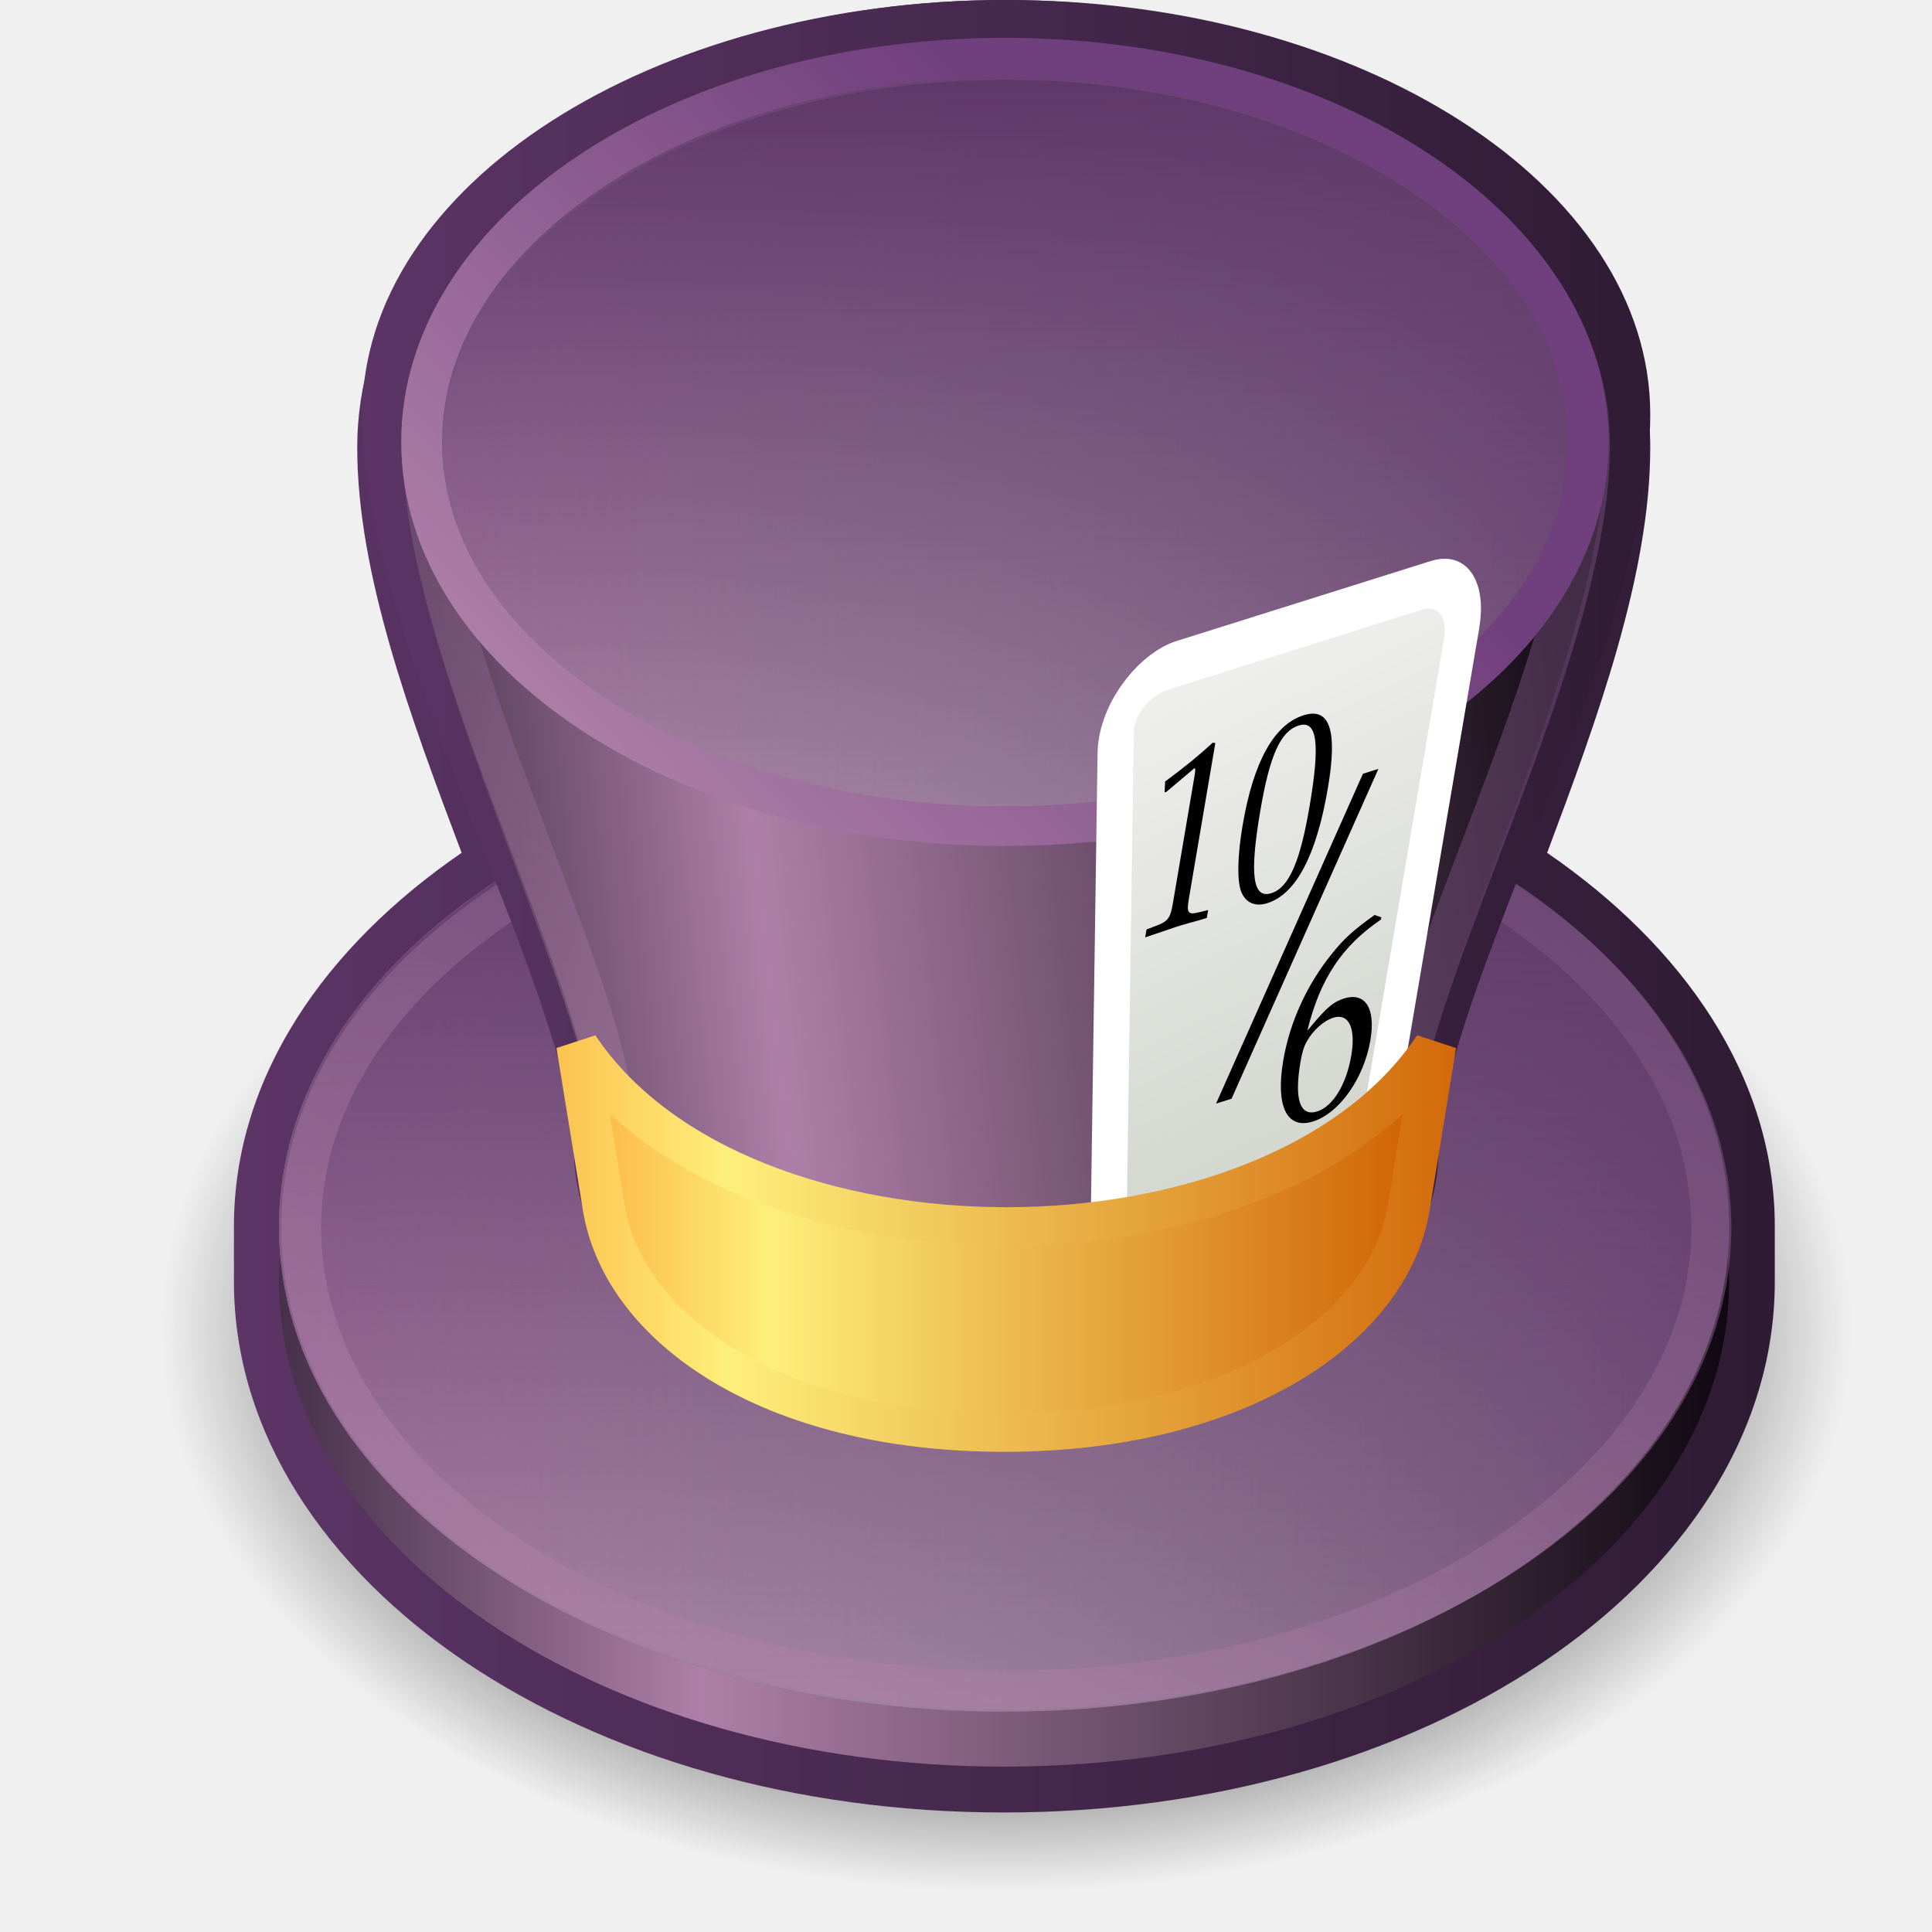
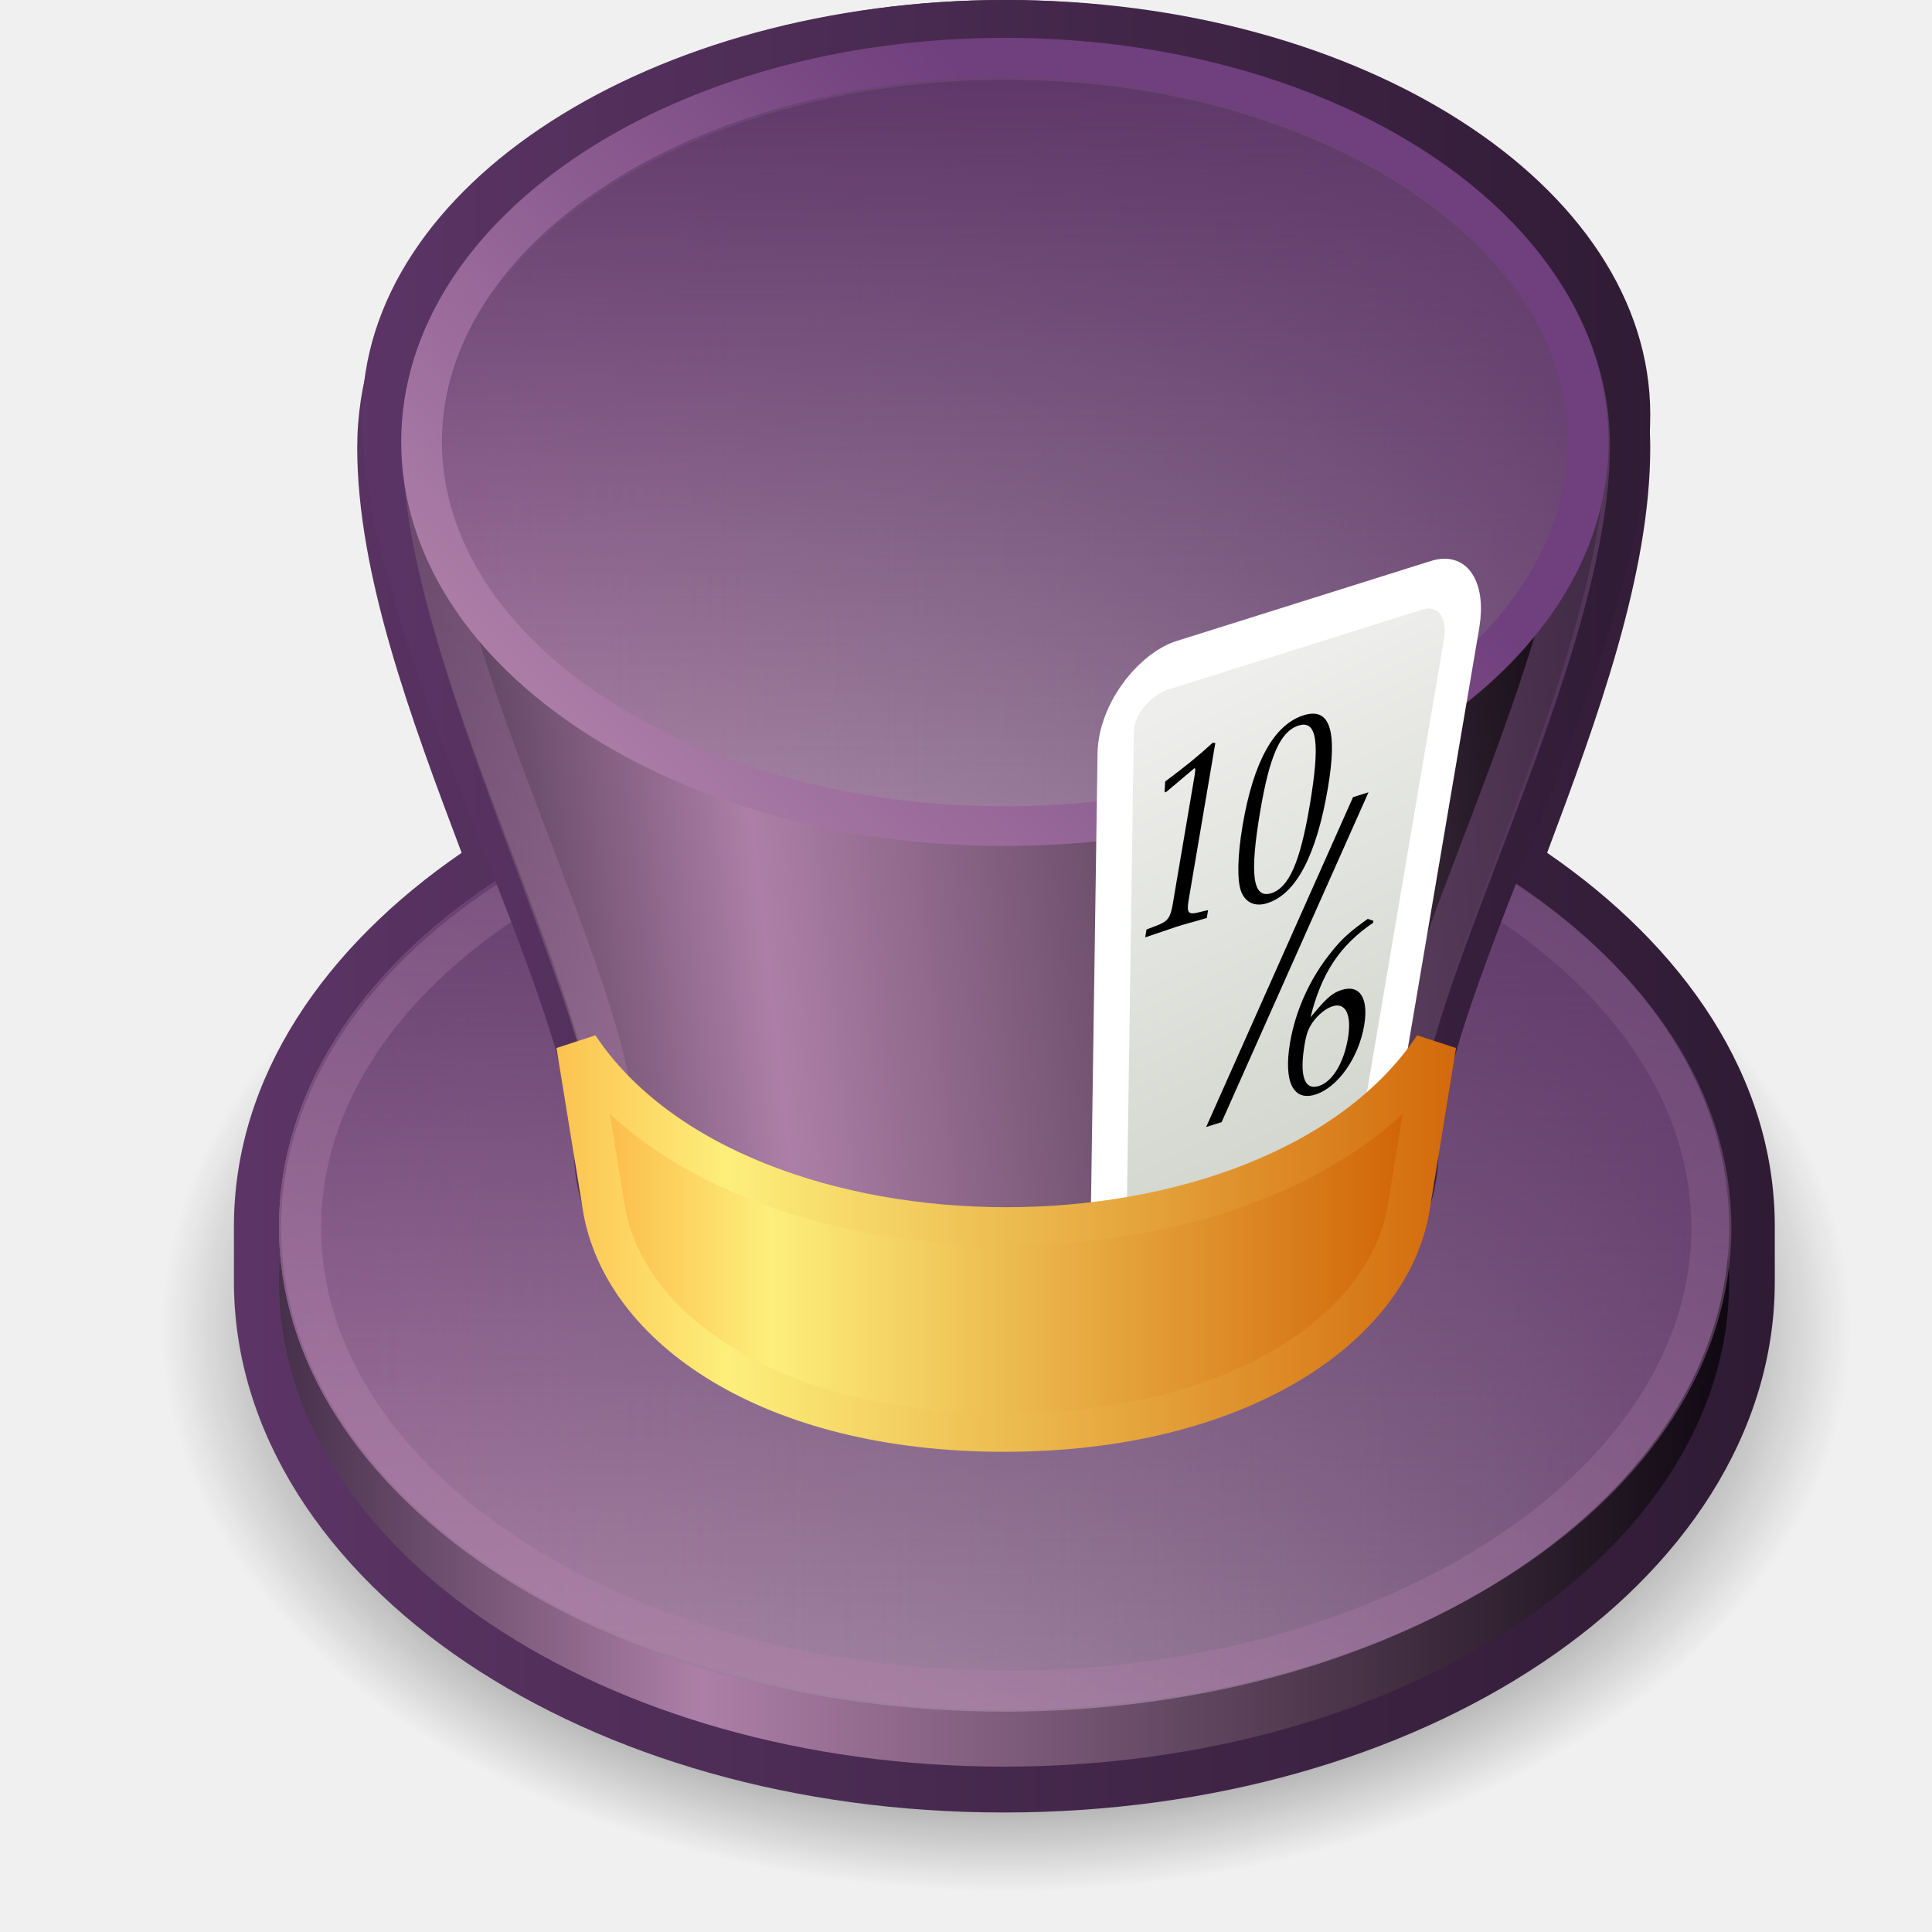
<svg xmlns="http://www.w3.org/2000/svg" xmlns:xlink="http://www.w3.org/1999/xlink" width="48" height="48" id="svg2" version="1.0">
  <defs id="defs4">
    <linearGradient id="linearGradient3236">
      <stop style="stop-color:#eeeeec;stop-opacity:1" offset="0" id="stop3238" />
      <stop style="stop-color:#d3d7cf;stop-opacity:1" offset="1" id="stop3240" />
    </linearGradient>
    <linearGradient id="linearGradient3512">
      <stop style="stop-color:#5c3566;stop-opacity:1;" offset="0" id="stop3514" />
      <stop style="stop-color:#2f1b34;stop-opacity:1" offset="1" id="stop3516" />
    </linearGradient>
    <linearGradient id="linearGradient3464">
      <stop id="stop3466" offset="0" style="stop-color:#ad7fa8;stop-opacity:1;" />
      <stop id="stop3468" offset="1" style="stop-color:#75507b;stop-opacity:1" />
    </linearGradient>
    <linearGradient id="linearGradient3458">
      <stop id="stop3460" offset="0" style="stop-color:#ad7fa8;stop-opacity:1;" />
      <stop id="stop3462" offset="1" style="stop-color:#75507b;stop-opacity:1" />
    </linearGradient>
    <linearGradient id="linearGradient3427">
      <stop style="stop-color:#000000;stop-opacity:1;" offset="0" id="stop3429" />
      <stop id="stop3435" offset="0.703" style="stop-color:#000000;stop-opacity:0.498;" />
      <stop style="stop-color:#000000;stop-opacity:0;" offset="1" id="stop3431" />
    </linearGradient>
    <linearGradient id="linearGradient3381">
      <stop style="stop-color:#ad7fa8;stop-opacity:1" offset="0" id="stop3383" />
      <stop style="stop-color:#703f7d;stop-opacity:1" offset="1" id="stop3385" />
    </linearGradient>
    <linearGradient id="linearGradient3320">
      <stop style="stop-color:#fcaf3e;stop-opacity:1" offset="0" id="stop3322" />
      <stop id="stop3328" offset="0.235" style="stop-color:#fdef7b;stop-opacity:1" />
      <stop style="stop-color:#ce5c00;stop-opacity:1" offset="1" id="stop3324" />
    </linearGradient>
    <linearGradient id="linearGradient3304">
      <stop style="stop-color:#5c3566;stop-opacity:1;" offset="0" id="stop3306" />
      <stop style="stop-color:#5c3566;stop-opacity:0;" offset="1" id="stop3308" />
    </linearGradient>
    <linearGradient id="linearGradient3296">
      <stop id="stop3298" offset="0" style="stop-color:#cdd0ca;stop-opacity:1;" />
      <stop style="stop-color:#ffffff;stop-opacity:1;" offset="0.291" id="stop3300" />
      <stop id="stop3302" offset="1" style="stop-color:#404040;stop-opacity:1;" />
    </linearGradient>
    <linearGradient id="linearGradient3270">
      <stop style="stop-color:#ad7fa8;stop-opacity:1;" offset="0" id="stop3272" />
      <stop style="stop-color:#d3d7cf;stop-opacity:0;" offset="1" id="stop3274" />
    </linearGradient>
    <linearGradient id="linearGradient3206">
      <stop style="stop-color:#46304a;stop-opacity:1;" offset="0" id="stop3208" />
      <stop id="stop3214" offset="0.291" style="stop-color:#ad7fa8;stop-opacity:1;" />
      <stop style="stop-color:#0f0811;stop-opacity:1;" offset="1" id="stop3210" />
    </linearGradient>
    <linearGradient xlink:href="#linearGradient3206" id="linearGradient3212" x1="175.125" y1="388.253" x2="610.781" y2="339.766" gradientUnits="userSpaceOnUse" gradientTransform="matrix(6.860303e-2,0,0,6.7986462e-2,-2.012425,-4.814967)" />
    <linearGradient xlink:href="#linearGradient3206" id="linearGradient3222" x1="133.34" y1="519.002" x2="652.559" y2="519.002" gradientUnits="userSpaceOnUse" />
    <linearGradient xlink:href="#linearGradient3270" id="linearGradient3258" x1="133.34" y1="519.002" x2="652.559" y2="519.002" gradientUnits="userSpaceOnUse" />
    <linearGradient xlink:href="#linearGradient3270" id="linearGradient3276" x1="133.34" y1="519.002" x2="652.559" y2="519.002" gradientUnits="userSpaceOnUse" />
    <linearGradient xlink:href="#linearGradient3304" id="linearGradient3310" x1="392.949" y1="343.235" x2="392.949" y2="694.768" gradientUnits="userSpaceOnUse" />
    <linearGradient xlink:href="#linearGradient3304" id="linearGradient3318" x1="392.949" y1="343.235" x2="392.949" y2="694.768" gradientUnits="userSpaceOnUse" />
    <linearGradient xlink:href="#linearGradient3381" id="linearGradient3387" x1="232.32" y1="703.507" x2="483.109" y2="464.145" gradientUnits="userSpaceOnUse" />
    <linearGradient xlink:href="#linearGradient3464" id="linearGradient3395" x1="17" y1="31" x2="25" y2="20" gradientUnits="userSpaceOnUse" gradientTransform="matrix(0.9988315,0,0,0.9994991,2.9208917e-2,3.2523949e-4)" />
    <linearGradient xlink:href="#linearGradient3458" id="linearGradient3403" x1="392.949" y1="701.592" x2="570.891" y2="336.034" gradientUnits="userSpaceOnUse" />
    <linearGradient xlink:href="#linearGradient3320" id="linearGradient3413" gradientUnits="userSpaceOnUse" gradientTransform="matrix(6.860303e-2,0,0,6.7743337e-2,-2.012425,-4.670551)" x1="240.688" y1="526.719" x2="545.25" y2="526.719" />
    <linearGradient xlink:href="#linearGradient3320" id="linearGradient3415" gradientUnits="userSpaceOnUse" x1="12.591" y1="30.742" x2="37.403" y2="30.742" />
    <radialGradient xlink:href="#linearGradient3427" id="radialGradient3433" cx="392.949" cy="519.002" fx="392.949" fy="519.002" r="259.609" gradientTransform="matrix(1,0,0,0.6770428,0,167.6153)" gradientUnits="userSpaceOnUse" />
    <linearGradient xlink:href="#linearGradient3512" id="linearGradient3518" x1="5.812" y1="22.516" x2="44.094" y2="22.516" gradientUnits="userSpaceOnUse" />
    <linearGradient xlink:href="#linearGradient3512" id="linearGradient3526" x1="9" y1="18" x2="41" y2="18" gradientUnits="userSpaceOnUse" gradientTransform="matrix(1.031947,0,0,1.014148,-0.7986697,-0.5023328)" />
    <linearGradient xlink:href="#linearGradient3320" id="linearGradient3232" x1="12.59" y1="30.529" x2="37.404" y2="30.529" gradientUnits="userSpaceOnUse" />
    <linearGradient xlink:href="#linearGradient3236" id="linearGradient3242" x1="-161.231" y1="403" x2="-120.374" y2="714.651" gradientUnits="userSpaceOnUse" />
  </defs>
  <g id="layer1">
    <path transform="matrix(8.0890819e-2,0,0,7.965111e-2,-6.785994,-8.339057)" style="opacity:1;fill:url(#radialGradient3433);fill-opacity:1;stroke:none;stroke-width:1;stroke-linecap:round;stroke-miterlimit:4;stroke-dasharray:none;stroke-opacity:1" id="path3425" d="M 652.559,519.002 A 259.609,175.767 0 1 1 133.34,519.002 A 259.609,175.767 0 1 1 652.559,519.002 z" />
    <path style="fill:url(#linearGradient3518);fill-opacity:1;stroke:none;stroke-width:1;stroke-linecap:round;stroke-miterlimit:4;stroke-opacity:1" d="M 24.938,0 C 20.609,-1.8366413e-07 16.673,1.167 13.75,3.125 C 10.827,5.083 8.875,7.912 8.875,11.125 C 8.875,14.268 10.212,17.856 11.469,21.188 C 8.083,23.512 5.812,26.751 5.812,30.469 L 5.812,31.844 C 5.812,35.623 8.117,38.98 11.594,41.312 C 15.071,43.645 19.761,45.031 24.938,45.031 C 30.114,45.031 34.828,43.644 38.312,41.312 C 41.797,38.981 44.094,35.625 44.094,31.844 L 44.094,30.469 C 44.094,26.751 41.823,23.512 38.438,21.188 C 39.691,17.853 41,14.259 41,11.125 C 41,7.912 39.048,5.083 36.125,3.125 C 33.202,1.167 29.266,1.8366392e-07 24.938,0 z" id="path3349" />
    <path style="opacity:1;fill:url(#linearGradient3222);fill-opacity:1;stroke:none;stroke-width:1;stroke-linecap:round;stroke-miterlimit:4;stroke-dasharray:none;stroke-opacity:1" id="path2383" d="M 652.559,519.002 A 259.609,175.767 0 1 1 133.34,519.002 A 259.609,175.767 0 1 1 652.559,519.002 z" transform="matrix(6.9385558e-2,0,0,6.8516058e-2,-2.319917,-3.711316)" />
    <path d="M 652.559,519.002 A 259.609,175.767 0 1 1 133.34,519.002 A 259.609,175.767 0 1 1 652.559,519.002 z" id="path2385" style="opacity:1;fill:#75507b;fill-opacity:1;stroke:none;stroke-width:1;stroke-linecap:round;stroke-miterlimit:4;stroke-dasharray:none;stroke-opacity:1" transform="matrix(6.9385558e-2,0,0,6.8516058e-2,-2.319917,-5.077001)" />
    <path transform="matrix(6.9385558e-2,0,0,6.8516058e-2,-2.319917,-5.077001)" style="opacity:1;fill:url(#linearGradient3276);fill-opacity:1;stroke:none;stroke-width:1;stroke-linecap:round;stroke-miterlimit:4;stroke-dasharray:none;stroke-opacity:1" id="path3260" d="M 652.559,519.002 A 259.609,175.767 0 1 1 133.34,519.002 A 259.609,175.767 0 1 1 652.559,519.002 z" />
    <path d="M 652.559,519.002 A 259.609,175.767 0 1 1 133.34,519.002 A 259.609,175.767 0 1 1 652.559,519.002 z" id="path3278" style="opacity:1;fill:url(#linearGradient3310);fill-opacity:1;stroke:none;stroke-width:1;stroke-linecap:round;stroke-miterlimit:4;stroke-dasharray:none;stroke-opacity:1" transform="matrix(6.9385558e-2,0,0,6.8516058e-2,-2.319917,-5.077001)" />
    <path transform="matrix(6.7480678e-2,0,0,6.5350228e-2,-1.516488,-3.414364)" style="opacity:0.5;fill:none;fill-opacity:1;stroke:url(#linearGradient3403);stroke-width:14.725;stroke-linecap:round;stroke-miterlimit:4;stroke-dasharray:none;stroke-opacity:1" id="path3334" d="M 652.559,519.002 A 259.609,175.767 0 1 1 133.34,519.002 A 259.609,175.767 0 1 1 652.559,519.002 z" />
    <path id="path3407" d="M 35.739,28.592 C 35.739,24.776 41,15.982 41,10.297 C 41,4.613 33.831,7.2004533e-07 24.999,2.0490337e-15 C 16.167,2.0490337e-15 9,4.613 9,10.297 C 9,15.982 14.259,24.776 14.259,28.592 C 14.259,32.408 19.07,35.505 24.999,35.505 C 30.927,35.505 35.739,32.408 35.739,28.592 z" style="opacity:1;fill:url(#linearGradient3526);fill-opacity:1;stroke:none;stroke-width:0.991;stroke-linecap:round;stroke-miterlimit:4;stroke-dasharray:none;stroke-opacity:1" />
    <path style="opacity:1;fill:url(#linearGradient3212);fill-opacity:1;stroke:none;stroke-width:1;stroke-linecap:round;stroke-miterlimit:4;stroke-dasharray:none;stroke-opacity:1" d="M 34.975,28.838 C 34.975,25.123 39.889,16.561 39.889,11.026 C 39.889,5.491 33.193,1 24.944,1 C 16.695,1 10.002,5.491 10.002,11.026 C 10.002,16.561 14.913,25.123 14.913,28.838 C 14.913,32.553 19.407,35.569 24.944,35.569 C 30.481,35.569 34.975,32.553 34.975,28.838 z" id="path2389" />
    <path transform="matrix(5.7563465e-2,0,0,5.6544271e-2,2.325567,-18.28516)" style="opacity:1;fill:#75507b;fill-opacity:1;stroke:none;stroke-width:1;stroke-linecap:round;stroke-miterlimit:4;stroke-dasharray:none;stroke-opacity:1" id="path2387" d="M 652.559,519.002 A 259.609,175.767 0 1 1 133.34,519.002 A 259.609,175.767 0 1 1 652.559,519.002 z" />
    <path d="M 652.559,519.002 A 259.609,175.767 0 1 1 133.34,519.002 A 259.609,175.767 0 1 1 652.559,519.002 z" id="path3224" style="opacity:1;fill:url(#linearGradient3258);fill-opacity:1;stroke:none;stroke-width:1;stroke-linecap:round;stroke-miterlimit:4;stroke-dasharray:none;stroke-opacity:1" transform="matrix(5.7563465e-2,0,0,5.6544271e-2,2.325567,-18.28516)" />
    <path transform="matrix(5.7563465e-2,0,0,5.6544271e-2,2.325567,-18.28516)" style="opacity:1;fill:url(#linearGradient3318);fill-opacity:1;stroke:none;stroke-width:1;stroke-linecap:round;stroke-miterlimit:4;stroke-dasharray:none;stroke-opacity:1" id="path3242" d="M 652.559,519.002 A 259.609,175.767 0 1 1 133.34,519.002 A 259.609,175.767 0 1 1 652.559,519.002 z" />
    <path id="path3336" d="M 34.732,28.072 C 34.732,24.523 39.5,16.345 39.5,11.058 C 39.5,5.772 33.003,1.482 24.999,1.482 C 16.995,1.482 10.5,5.772 10.5,11.058 C 10.5,16.345 15.265,24.523 15.265,28.072 C 15.265,31.62 19.626,34.5 24.999,34.5 C 30.372,34.5 34.732,31.62 34.732,28.072 z" style="opacity:0.5;fill:none;fill-opacity:1;stroke:url(#linearGradient3395);stroke-width:0.999;stroke-linecap:round;stroke-miterlimit:4;stroke-dasharray:none;stroke-opacity:1" />
    <path d="M 652.559,519.002 A 259.609,175.767 0 1 1 133.34,519.002 A 259.609,175.767 0 1 1 652.559,519.002 z" id="path3332" style="opacity:1;fill:none;fill-opacity:1;stroke:url(#linearGradient3387);stroke-width:18.161;stroke-linecap:round;stroke-miterlimit:4;stroke-dasharray:none;stroke-opacity:1" transform="matrix(5.582372e-2,0,0,5.4311173e-2,3.031055,-17.20827)" />
    <g id="g2426" transform="matrix(3.1279295e-2,-9.8444796e-3,-7.309361e-3,4.3003935e-2,39.93181,-2.733432)">
      <path style="fill:url(#linearGradient3242);fill-opacity:1;stroke:#888a85;stroke-width:1;stroke-linecap:round;stroke-miterlimit:4;stroke-opacity:1" d="M -254.704,389.702 L -52.382,389.702 C -32.316,389.702 -16.162,405.856 -16.162,425.922 L -16.162,725.218 C -16.162,745.284 -32.316,761.438 -52.382,761.438 L -187.15,776.903 C -207.216,776.903 -223.37,760.749 -223.37,740.683 L -290.924,425.922 C -295.517,404.519 -274.77,389.702 -254.704,389.702 z" id="rect2404" />
      <path style="fill:none;fill-opacity:1;stroke:#ffffff;stroke-width:28.026;stroke-linecap:round;stroke-miterlimit:4;stroke-opacity:1" d="M -254.704,389.702 L -52.382,389.702 C -32.316,389.702 -16.162,405.856 -16.162,425.922 L -16.162,725.218 C -16.162,745.284 -32.316,761.438 -52.382,761.438 L -187.15,776.903 C -207.216,776.903 -223.37,760.749 -223.37,740.683 L -290.924,425.922 C -295.517,404.519 -274.77,389.702 -254.704,389.702 z" id="rect3369" />
      <g transform="translate(29.5803,-1.639203)" id="g2418">
        <g id="g3420">
          <path id="text2406" d="M -272.35,467.411 L -270.831,467.411 L -251.234,458.6 C -251.082,458.448 -250.93,458.448 -250.778,458.448 C -249.866,458.448 -249.562,459.816 -249.562,463.462 L -249.562,537.141 C -249.562,545.041 -251.234,546.712 -259.437,547.168 L -267.944,547.623 L -267.944,552.181 C -244.549,551.725 -244.549,551.725 -242.878,551.725 C -240.903,551.725 -237.561,551.725 -232.396,551.877 C -230.573,552.029 -225.256,552.029 -219.027,552.181 L -219.027,547.623 L -226.927,547.168 C -235.282,546.712 -236.802,545.041 -236.802,537.141 L -236.802,447.055 L -238.928,446.295 C -248.803,451.46 -259.589,456.018 -273.413,460.879 L -272.35,467.411 M -166.616,447.055 C -190.163,447.055 -202.164,465.74 -202.164,502.504 C -202.164,520.278 -198.974,535.622 -193.657,543.066 C -188.34,550.51 -179.833,554.763 -170.414,554.763 C -147.474,554.763 -135.929,535.014 -135.929,496.124 C -135.929,462.854 -145.803,447.055 -166.616,447.055 M -169.35,452.372 C -154.615,452.372 -148.69,467.259 -148.69,503.719 C -148.69,536.078 -154.463,549.446 -168.439,549.446 C -183.175,549.446 -189.403,534.103 -189.403,497.035 C -189.403,464.981 -183.783,452.372 -169.35,452.372" style="font-size:151.917px;font-style:normal;font-variant:normal;font-weight:normal;font-stretch:normal;text-align:start;line-height:125%;writing-mode:lr-tb;text-anchor:start;fill:#000000;fill-opacity:1;stroke:none;stroke-width:1px;stroke-linecap:butt;stroke-linejoin:miter;stroke-opacity:1;font-family:URW Palladio L;-inkscape-font-specification:URW Palladio L" />
-           <path id="text2410" d="M -96.264,494.145 L -108.555,494.145 L -184.762,667.25 L -172.471,667.25 L -96.264,494.145" style="font-size:204.858px;font-style:normal;font-variant:normal;font-weight:normal;font-stretch:normal;text-align:start;line-height:125%;writing-mode:lr-tb;text-anchor:start;fill:#000000;fill-opacity:1;stroke:none;stroke-width:1px;stroke-linecap:butt;stroke-linejoin:miter;stroke-opacity:1;font-family:URW Palladio L;-inkscape-font-specification:URW Palladio L" />
-           <path id="text2414" d="M -72.661,585.319 L -78.621,582.58 C -94.086,587.735 -100.691,590.957 -108.907,598.045 C -125.499,612.06 -134.521,631.713 -134.521,653.783 C -134.521,680.363 -121.633,696.795 -100.852,696.795 C -79.91,696.795 -64.284,680.202 -64.284,658.294 C -64.284,639.768 -75.4,627.686 -92.475,627.686 C -100.53,627.686 -105.363,629.78 -114.867,637.352 C -116.639,638.801 -116.8,638.962 -118.572,640.251 C -115.189,611.093 -101.658,595.306 -72.661,586.607 L -72.661,585.319 M -98.597,637.352 C -86.354,637.352 -78.138,647.984 -78.138,663.932 C -78.138,680.685 -86.354,691.479 -98.758,691.479 C -112.451,691.479 -119.861,679.719 -119.861,658.133 C -119.861,652.494 -119.217,649.433 -117.445,646.695 C -113.901,641.218 -106.329,637.352 -98.597,637.352" style="font-size:161.093px;font-style:normal;font-variant:normal;font-weight:normal;font-stretch:normal;text-align:start;line-height:125%;writing-mode:lr-tb;text-anchor:start;fill:#000000;fill-opacity:1;stroke:none;stroke-width:1px;stroke-linecap:butt;stroke-linejoin:miter;stroke-opacity:1;font-family:URW Palladio L;-inkscape-font-specification:URW Palladio L" />
+           <path id="text2410" d="M -101.235,506.537 L -113.527,506.537 L -189.734,679.642 L -177.443,679.642 L -101.235,506.537" style="font-size:204.858px;font-style:normal;font-variant:normal;font-weight:normal;font-stretch:normal;text-align:start;line-height:125%;writing-mode:lr-tb;text-anchor:start;fill:#000000;fill-opacity:1;stroke:none;stroke-width:1px;stroke-linecap:butt;stroke-linejoin:miter;stroke-opacity:1;font-family:URW Palladio L;-inkscape-font-specification:URW Palladio L" />
+           <path id="text2414" d="M -78.738,585.974 L -83.808,583.645 C -96.965,588.03 -102.584,590.771 -109.573,596.801 C -123.688,608.724 -131.363,625.443 -131.363,644.218 C -131.363,666.83 -120.399,680.809 -102.721,680.809 C -84.905,680.809 -71.611,666.693 -71.611,648.055 C -71.611,632.295 -81.068,622.017 -95.594,622.017 C -102.446,622.017 -106.558,623.799 -114.643,630.24 C -116.151,631.473 -116.288,631.61 -117.795,632.706 C -114.917,607.901 -103.406,594.471 -78.738,587.071 L -78.738,585.974 M -100.802,630.24 C -90.387,630.24 -83.397,639.285 -83.397,652.852 C -83.397,667.105 -90.387,676.287 -100.939,676.287 C -112.588,676.287 -118.892,666.282 -118.892,647.918 C -118.892,643.122 -118.344,640.518 -116.836,638.188 C -113.821,633.529 -107.38,630.24 -100.802,630.24" style="font-size:161.093px;font-style:normal;font-variant:normal;font-weight:normal;font-stretch:normal;text-align:start;line-height:125%;writing-mode:lr-tb;text-anchor:start;fill:#000000;fill-opacity:1;stroke:none;stroke-width:1px;stroke-linecap:butt;stroke-linejoin:miter;stroke-opacity:1;font-family:URW Palladio L;-inkscape-font-specification:URW Palladio L" />
        </g>
      </g>
    </g>
    <g id="g3409" transform="matrix(1.047884,0,0,0.9516806,-1.193757,1.743405)">
      <path id="path2394" d="M 35.166,25.455 C 31.349,31.76 18.645,31.76 14.828,25.455 L 15.454,29.691 C 15.92,32.844 19.407,35.569 24.944,35.569 C 30.481,35.569 34.074,32.844 34.54,29.691 L 35.166,25.455 z" style="opacity:1;fill:url(#linearGradient3413);fill-opacity:1;stroke:url(#linearGradient3232);stroke-width:1;stroke-linecap:round;stroke-miterlimit:4.5;stroke-dasharray:none;stroke-opacity:1" />
    </g>
  </g>
</svg>
